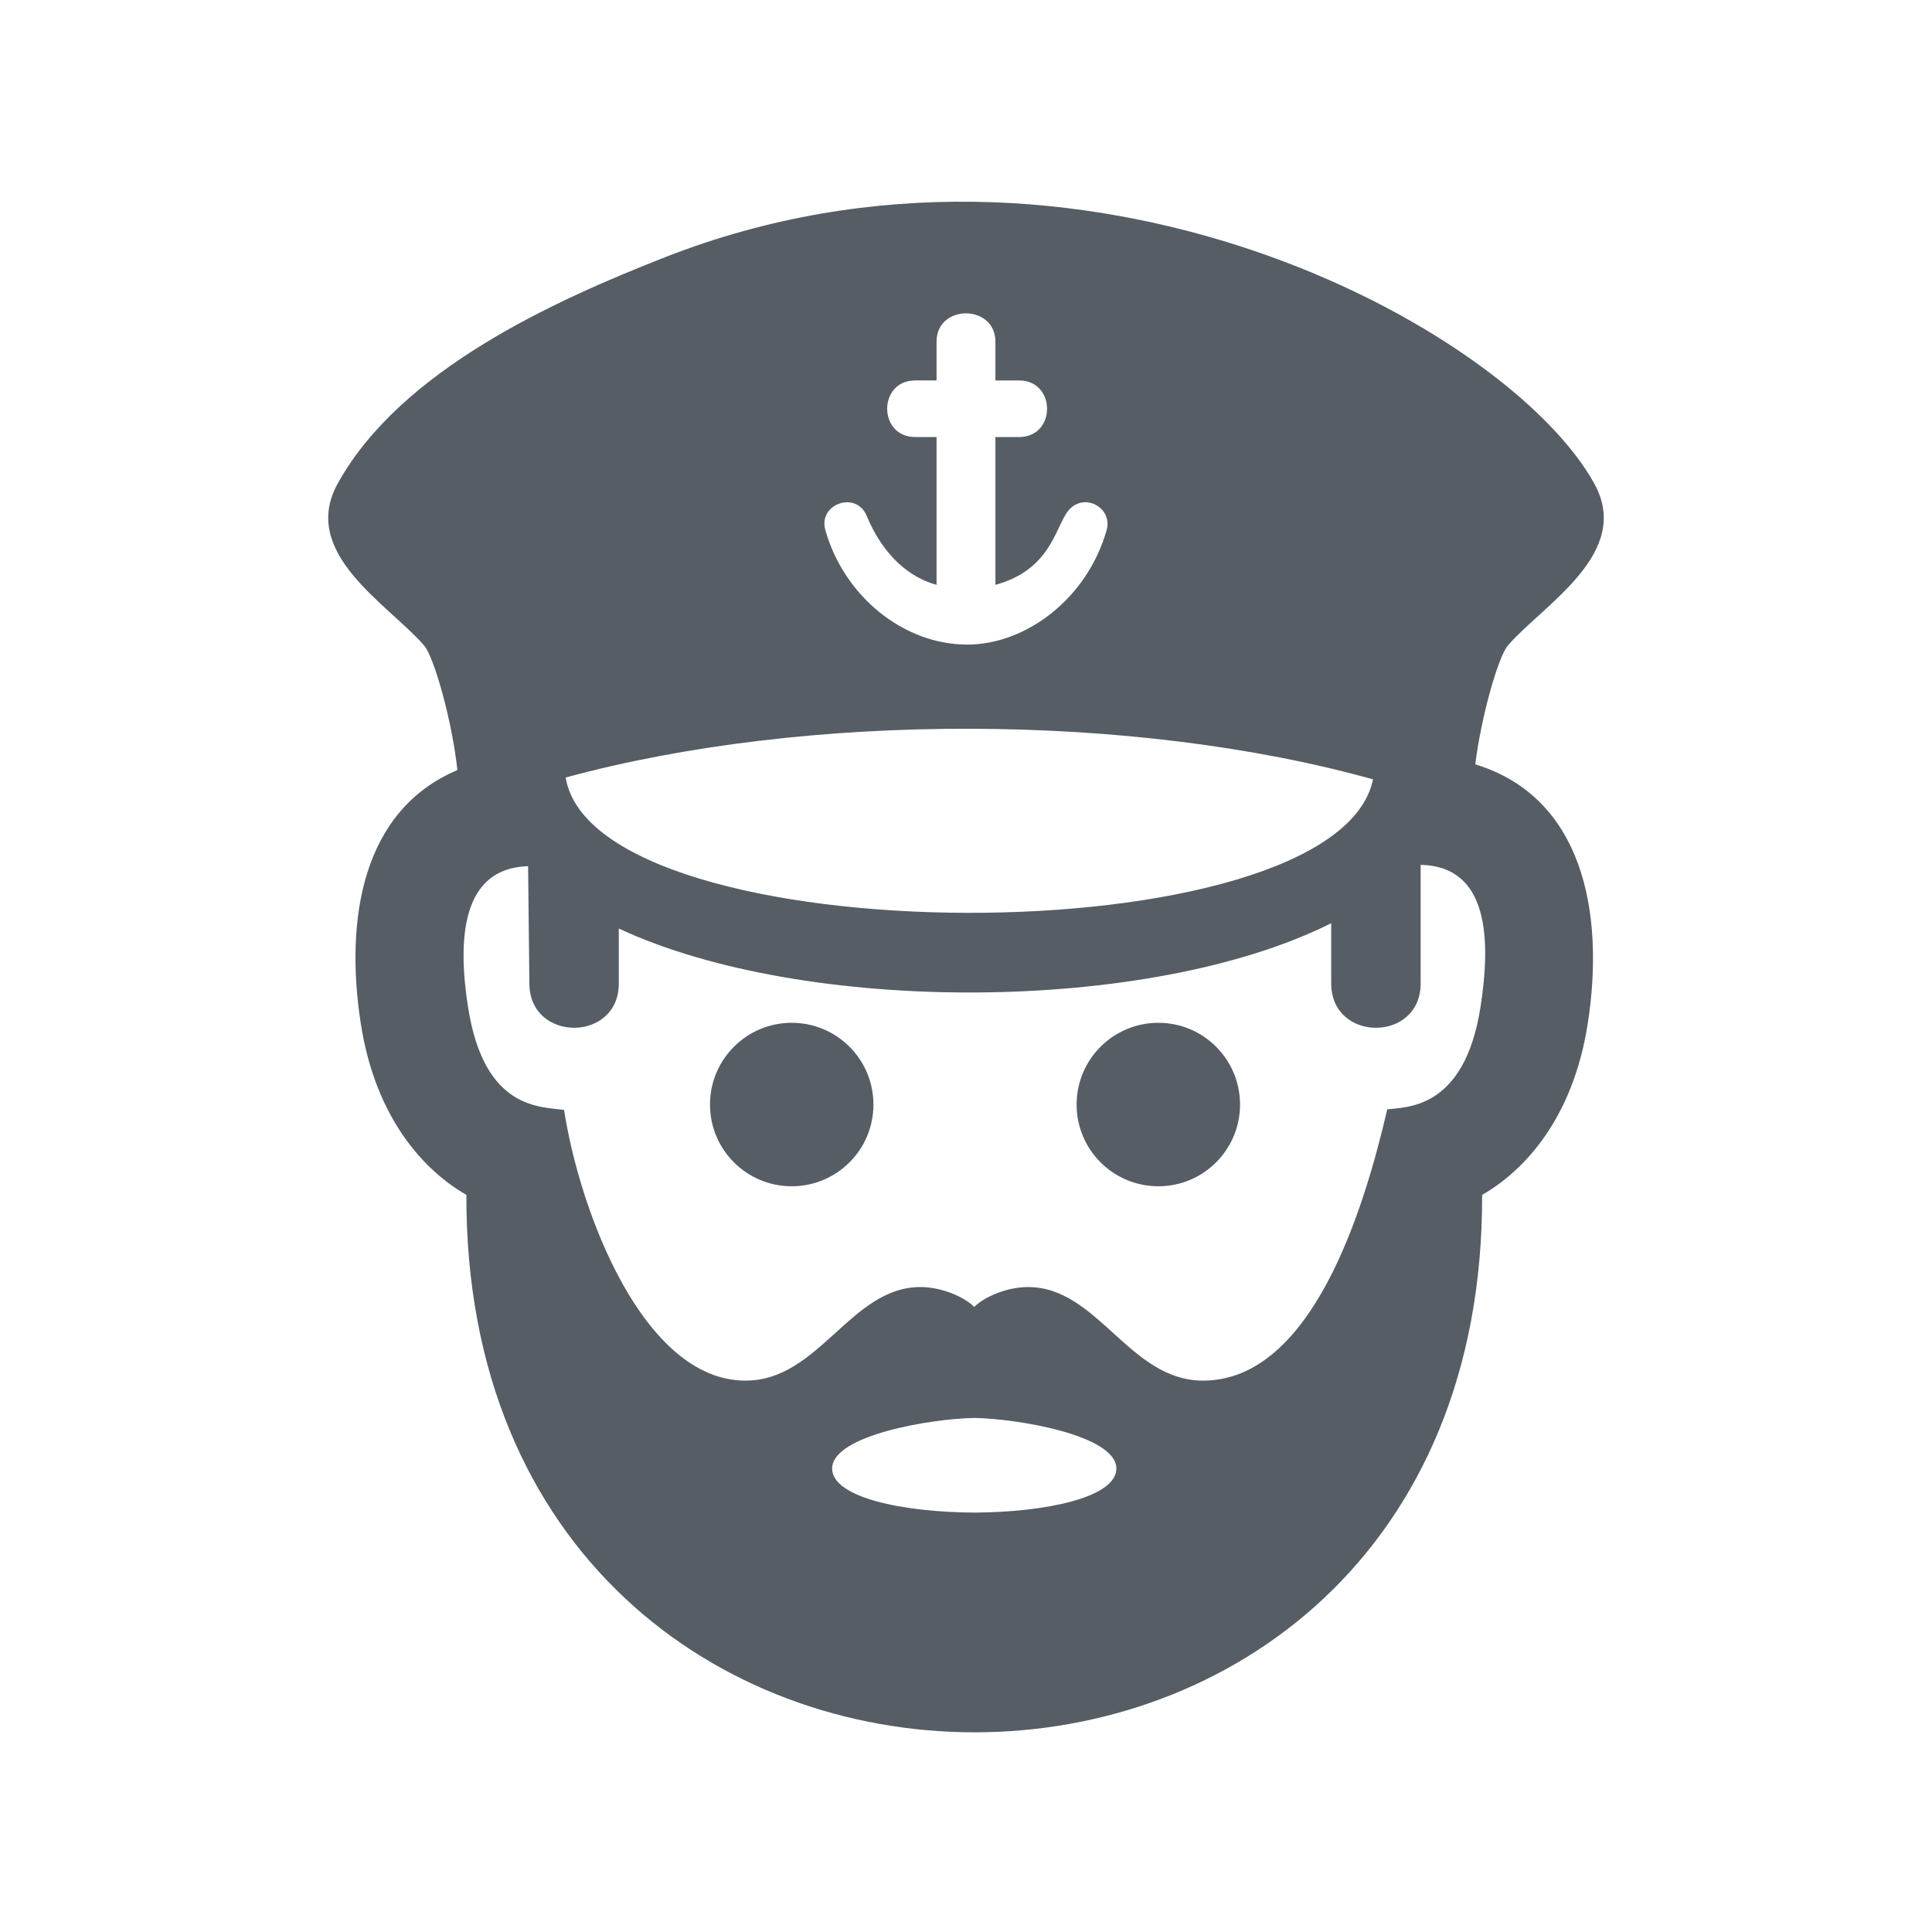
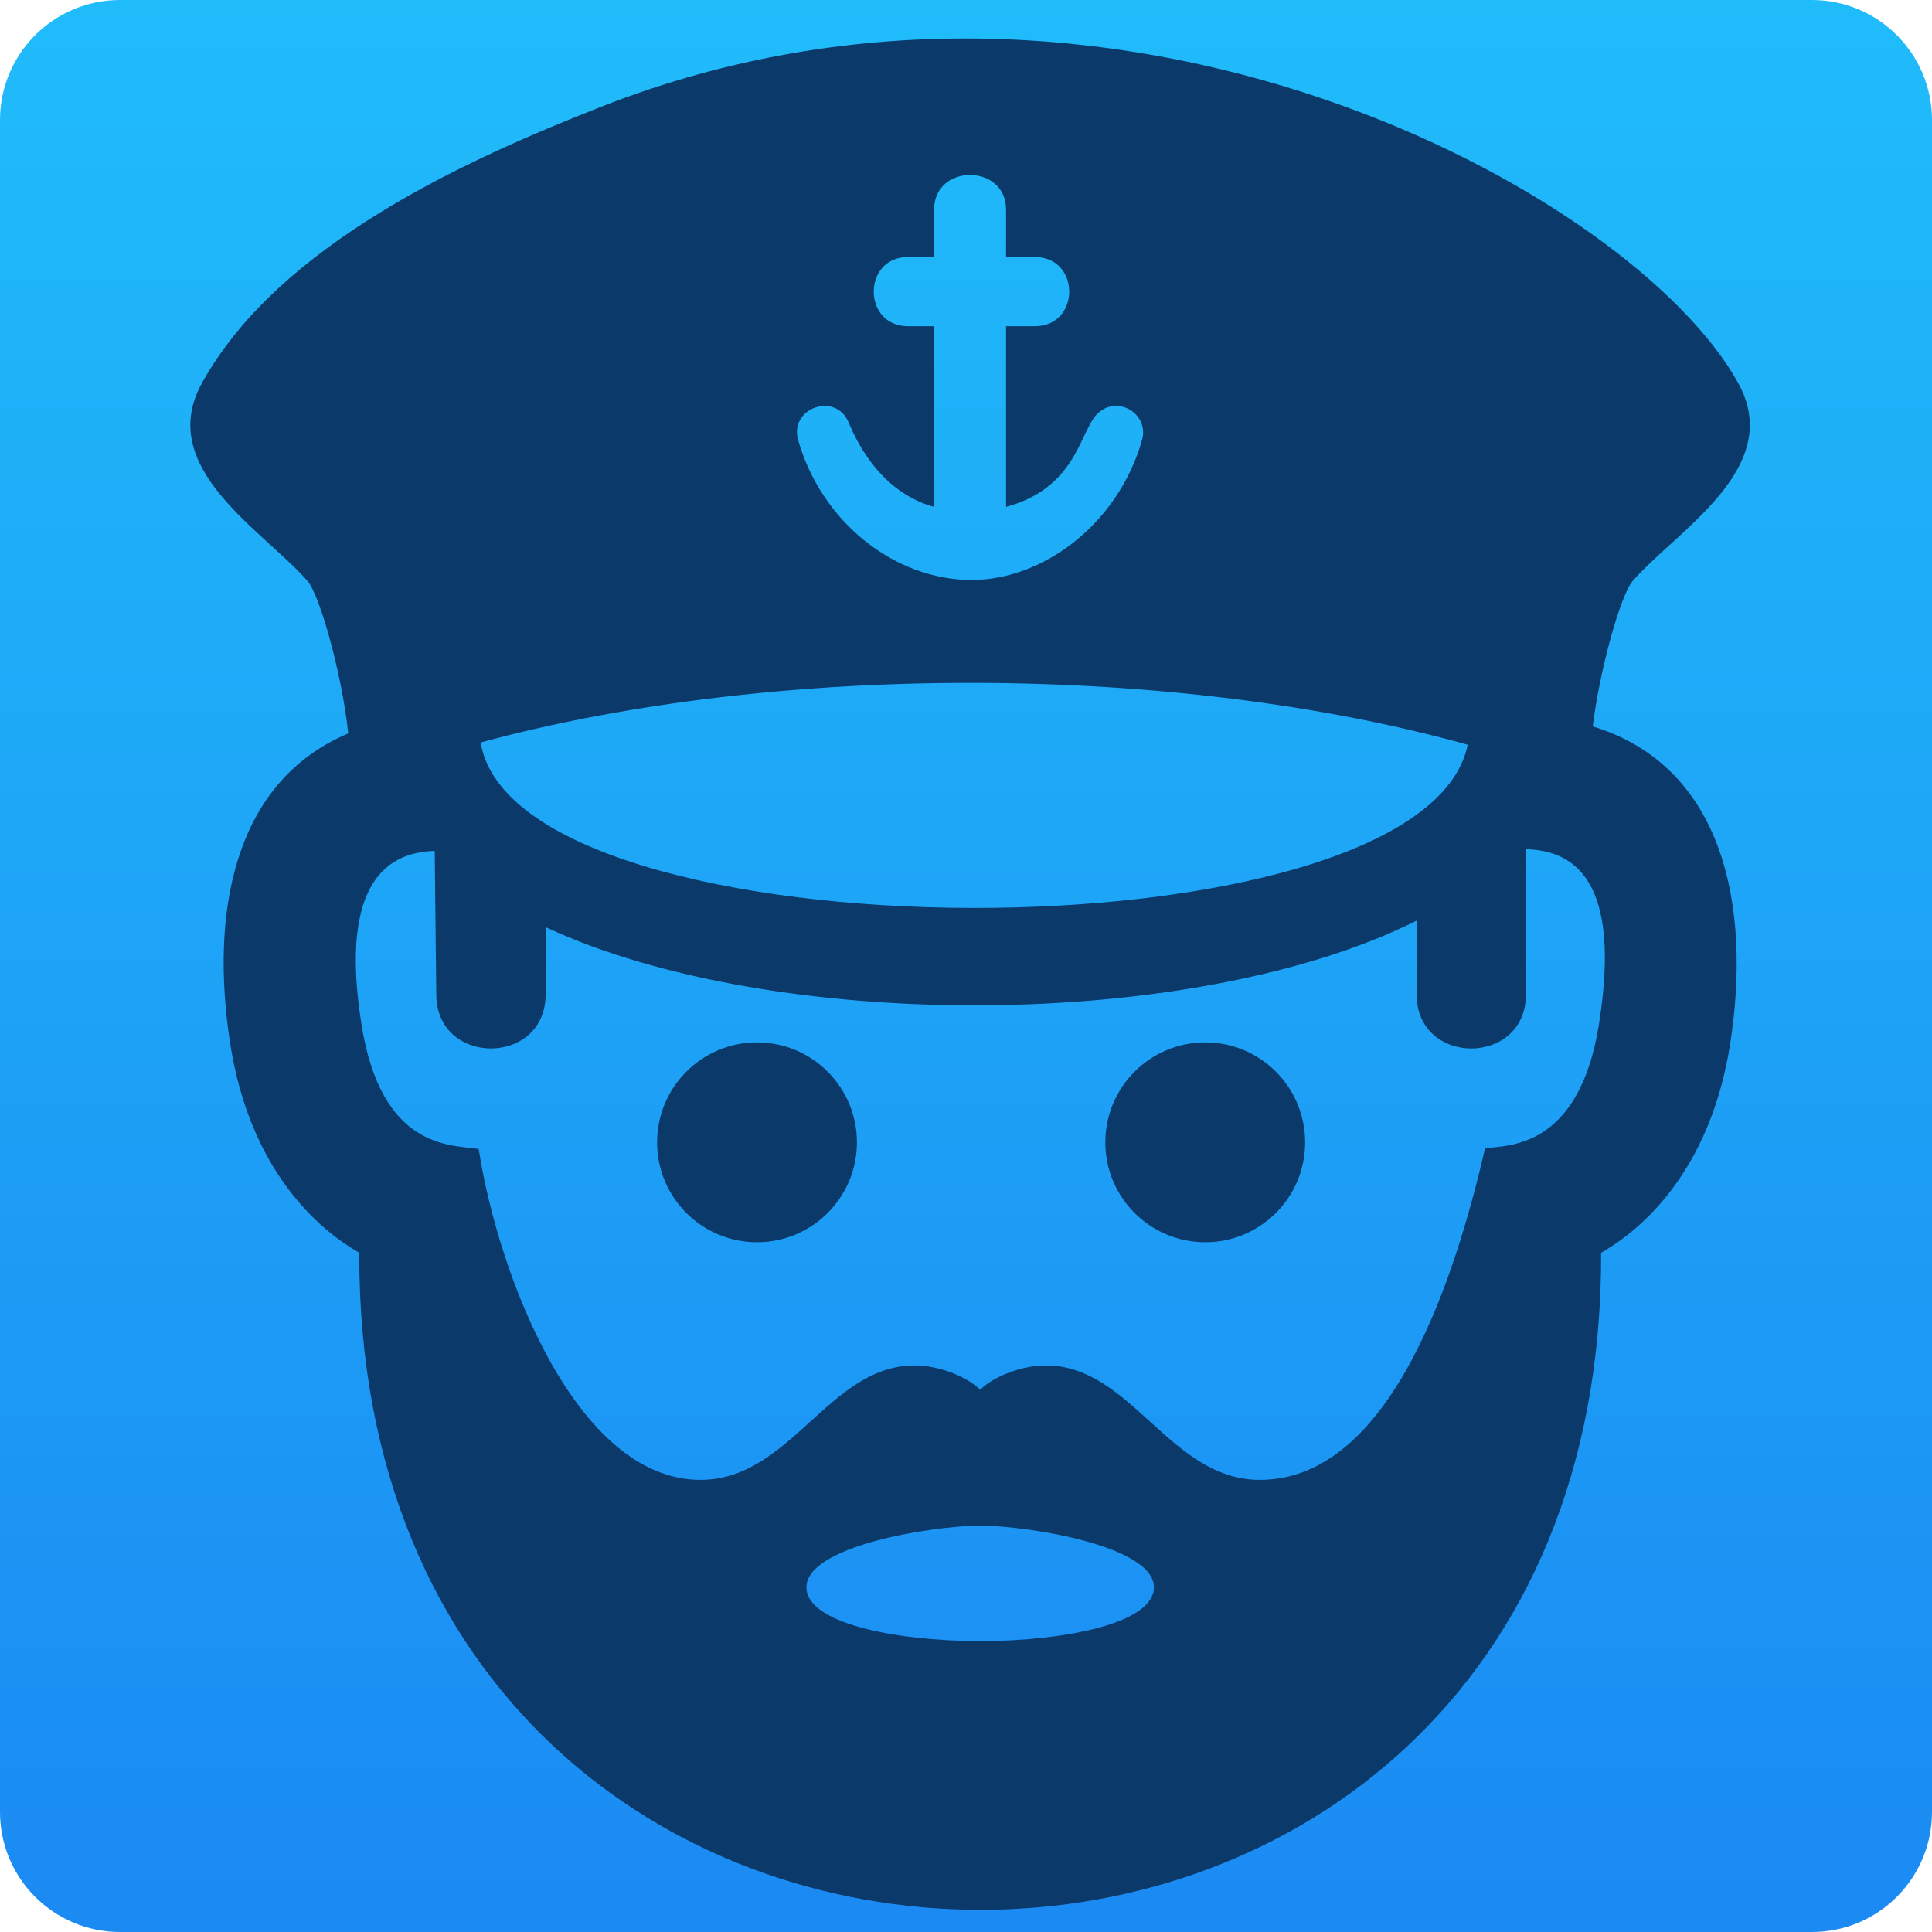
- <svg xmlns="http://www.w3.org/2000/svg" version="1.2" baseProfile="tiny" x="0px" y="0px" width="128px" height="128px" viewBox="0 0 128 128" xml:space="preserve">
-   <g id="_x31_28px_boxes" display="none">
-     <rect display="inline" fill="none" width="128" height="128" />
+ <svg xmlns="http://www.w3.org/2000/svg" viewBox="0 0 48 48" id="svg2" version="1.1">
+   <defs id="defs4">
+     <clipPath id="clipPath6">
+       <path d="m7 1023.36h1v1h-1z" id="path8" />
+     </clipPath>
+     <linearGradient id="0" gradientUnits="userSpaceOnUse" y1="61.831" x2="0" y2="-.203">
+       <stop id="stop11" offset="0" style="stop-color:#197cf1;stop-opacity:1" />
+       <stop offset="1" id="stop13" style="stop-color:#20bcfa;stop-opacity:1" />
+     </linearGradient>
+   </defs>
+   <g fill-rule="evenodd" id="g15">
+     <rect height="48" width="48" rx="2.982" fill="url(#0)" id="rect17" />
  </g>
-   <g id="Production">
-     <g>
-       <path fill="#565D64" d="M97.742,50.64c0.384-3.135,1.518-7.14,2.166-7.884c2.374-2.727,8.267-6.106,5.719-10.716    c-5.726-10.366-34.001-25.805-61.564-14.999c-7.347,2.88-17.532,7.476-21.691,14.999    c-2.547,4.61,3.345,7.989,5.72,10.716c0.675,0.775,1.876,5.082,2.21,8.265    c-6.343,2.678-7.466,9.955-6.395,16.815c0.98,6.282,4.202,9.724,6.992,11.328    c-0.139,47.43,67.431,47.521,67.296,0.001c2.79-1.604,6.013-5.046,6.994-11.329    C106.347,60.416,104.848,52.812,97.742,50.64z M64.547,100.213c-4.737-0.024-9.416-0.997-9.416-2.921    c0-2.2,6.546-3.305,9.416-3.349c2.869,0.044,9.415,1.149,9.415,3.349    C73.962,99.216,69.283,100.189,64.547,100.213z M91.907,73.502c-1.534,6.631-4.99,17.968-12.205,17.968    c-4.888,0-6.954-6.2-11.593-6.2c-1.389,0-2.885,0.641-3.562,1.317c-0.678-0.676-2.173-1.317-3.563-1.317    c-4.638,0-6.705,6.2-11.593,6.2c-6.766,0-10.981-11.187-12.019-17.932c-1.5-0.23-5.291,0.059-6.363-6.811    c-0.691-4.425-0.476-9.216,3.979-9.34c0.055,0.06-0.057-0.059,0,0l0.085,7.768c0,3.914,5.925,3.92,5.925,0    v-3.637c12.334,5.752,35.207,5.661,47.198-0.352v3.99c0,3.914,5.925,3.92,5.925,0v-7.858    c4.523,0.088,4.662,4.962,3.964,9.431C97.014,73.591,93.093,73.324,91.907,73.502z M57.418,34.171    c0.878,2.122,2.396,3.96,4.632,4.574v-9.79H60.637c-2.478,0-2.48-3.75,0-3.75h1.413V22.636    c0-2.509,3.899-2.494,3.899,0v2.57h1.563c2.477,0,2.481,3.75,0,3.75h-1.563v9.79    c3.887-1.047,3.989-4.172,4.989-5.085c1.082-0.987,2.777,0.062,2.379,1.462    c-1.294,4.553-5.364,7.589-9.239,7.583c-4.242-0.006-8.159-3.217-9.396-7.583    C54.187,33.377,56.727,32.499,57.418,34.171z M90.966,51.634C88.535,63.522,39.429,63.37,37.477,51.512    C53.547,47.147,75.156,47.223,90.966,51.634z" />
-       <path fill="#565D64" d="M52.454,67.763c-2.992,0-5.415,2.425-5.415,5.418c0,2.989,2.423,5.413,5.415,5.413    c2.987,0,5.414-2.425,5.414-5.413C57.868,70.188,55.441,67.763,52.454,67.763z" />
-       <path fill="#565D64" d="M76.745,67.763c-2.992,0-5.417,2.425-5.417,5.418c0,2.989,2.425,5.413,5.417,5.413    c2.987,0,5.411-2.425,5.411-5.413C82.156,70.188,79.732,67.763,76.745,67.763z" />
-       <path fill="#565D64" d="M105.628,32.04C106.659,33.907,105.375,31.582,105.628,32.04L105.628,32.04z" />
+   <g transform="matrix(0.4584787,0,0,0.4584787,-5.240943,-5.170224)" id="Production">
+     <g id="g8">
+       <path style="fill:#0b3969" d="m 97.742,50.64 c 0.384,-3.135 1.518,-7.14 2.166,-7.884 2.374,-2.727 8.267,-6.106 5.719,-10.716 C 99.901,21.674 71.626,6.235 44.063,17.041 c -7.347,2.88 -17.532,7.476 -21.691,14.999 -2.547,4.61 3.345,7.989 5.72,10.716 0.675,0.775 1.876,5.082 2.21,8.265 -6.343,2.678 -7.466,9.955 -6.395,16.815 0.98,6.282 4.202,9.724 6.992,11.328 -0.139,47.43 67.431,47.521 67.296,8e-4 2.79,-1.604 6.013,-5.046 6.994,-11.329 1.158,-7.42 -0.34,-15.024 -7.446,-17.195 z m -33.195,49.573 c -4.737,-0.024 -9.416,-0.997 -9.416,-2.921 0,-2.2 6.546,-3.305 9.416,-3.349 2.869,0.044 9.415,1.149 9.415,3.349 0,1.924 -4.679,2.897 -9.415,2.921 z M 91.907,73.502 c -1.534,6.631 -4.99,17.968 -12.205,17.968 -4.888,0 -6.954,-6.2 -11.593,-6.2 -1.389,0 -2.885,0.641 -3.562,1.317 -0.678,-0.676 -2.173,-1.317 -3.563,-1.317 -4.638,0 -6.705,6.2 -11.593,6.2 -6.766,0 -10.981,-11.187 -12.019,-17.932 -1.5,-0.23 -5.291,0.059 -6.363,-6.811 -0.691,-4.425 -0.476,-9.216 3.979,-9.34 0.055,0.06 -0.057,-0.059 0,0 l 0.085,7.768 c 0,3.914 5.925,3.92 5.925,0 l 0,-3.637 c 12.334,5.752 35.207,5.661 47.198,-0.352 l 0,3.99 c 0,3.914 5.925,3.92 5.925,0 l 0,-7.858 c 4.523,0.088 4.662,4.962 3.964,9.431 -1.072,6.865 -4.992,6.597 -6.178,6.776 z M 57.418,34.171 c 0.878,2.122 2.396,3.96 4.632,4.574 l 0,-9.79 -1.413,0 c -2.478,0 -2.48,-3.75 0,-3.75 l 1.413,0 0,-2.57 c 0,-2.509 3.899,-2.494 3.899,0 l 0,2.57 1.563,0 c 2.477,0 2.481,3.75 0,3.75 l -1.563,0 0,9.79 c 3.887,-1.047 3.989,-4.172 4.989,-5.085 1.082,-0.987 2.777,0.062 2.379,1.462 -1.294,4.553 -5.364,7.589 -9.239,7.583 -4.242,-0.006 -8.159,-3.217 -9.396,-7.583 -0.495,-1.747 2.044,-2.624 2.736,-0.952 z M 90.966,51.634 C 88.535,63.522 39.429,63.37 37.477,51.512 53.547,47.147 75.156,47.223 90.966,51.634 Z" id="path10" />
+       <path style="fill:#0b3969" d="m 52.454,67.763 c -2.992,0 -5.415,2.425 -5.415,5.418 0,2.989 2.423,5.413 5.415,5.413 2.987,0 5.414,-2.425 5.414,-5.413 0,-2.993 -2.427,-5.418 -5.414,-5.418 z" id="path12" />
+       <path style="fill:#0b3969" d="m 76.745,67.763 c -2.992,0 -5.417,2.425 -5.417,5.418 0,2.989 2.425,5.413 5.417,5.413 2.987,0 5.411,-2.425 5.411,-5.413 0,-2.993 -2.424,-5.418 -5.411,-5.418 z" id="path14" />
+       <path style="fill:#0b3969" d="m 105.628,32.04 c 1.031,1.867 -0.253,-0.459 0,0 l 0,0 z" id="path16" />
    </g>
  </g>
</svg>
